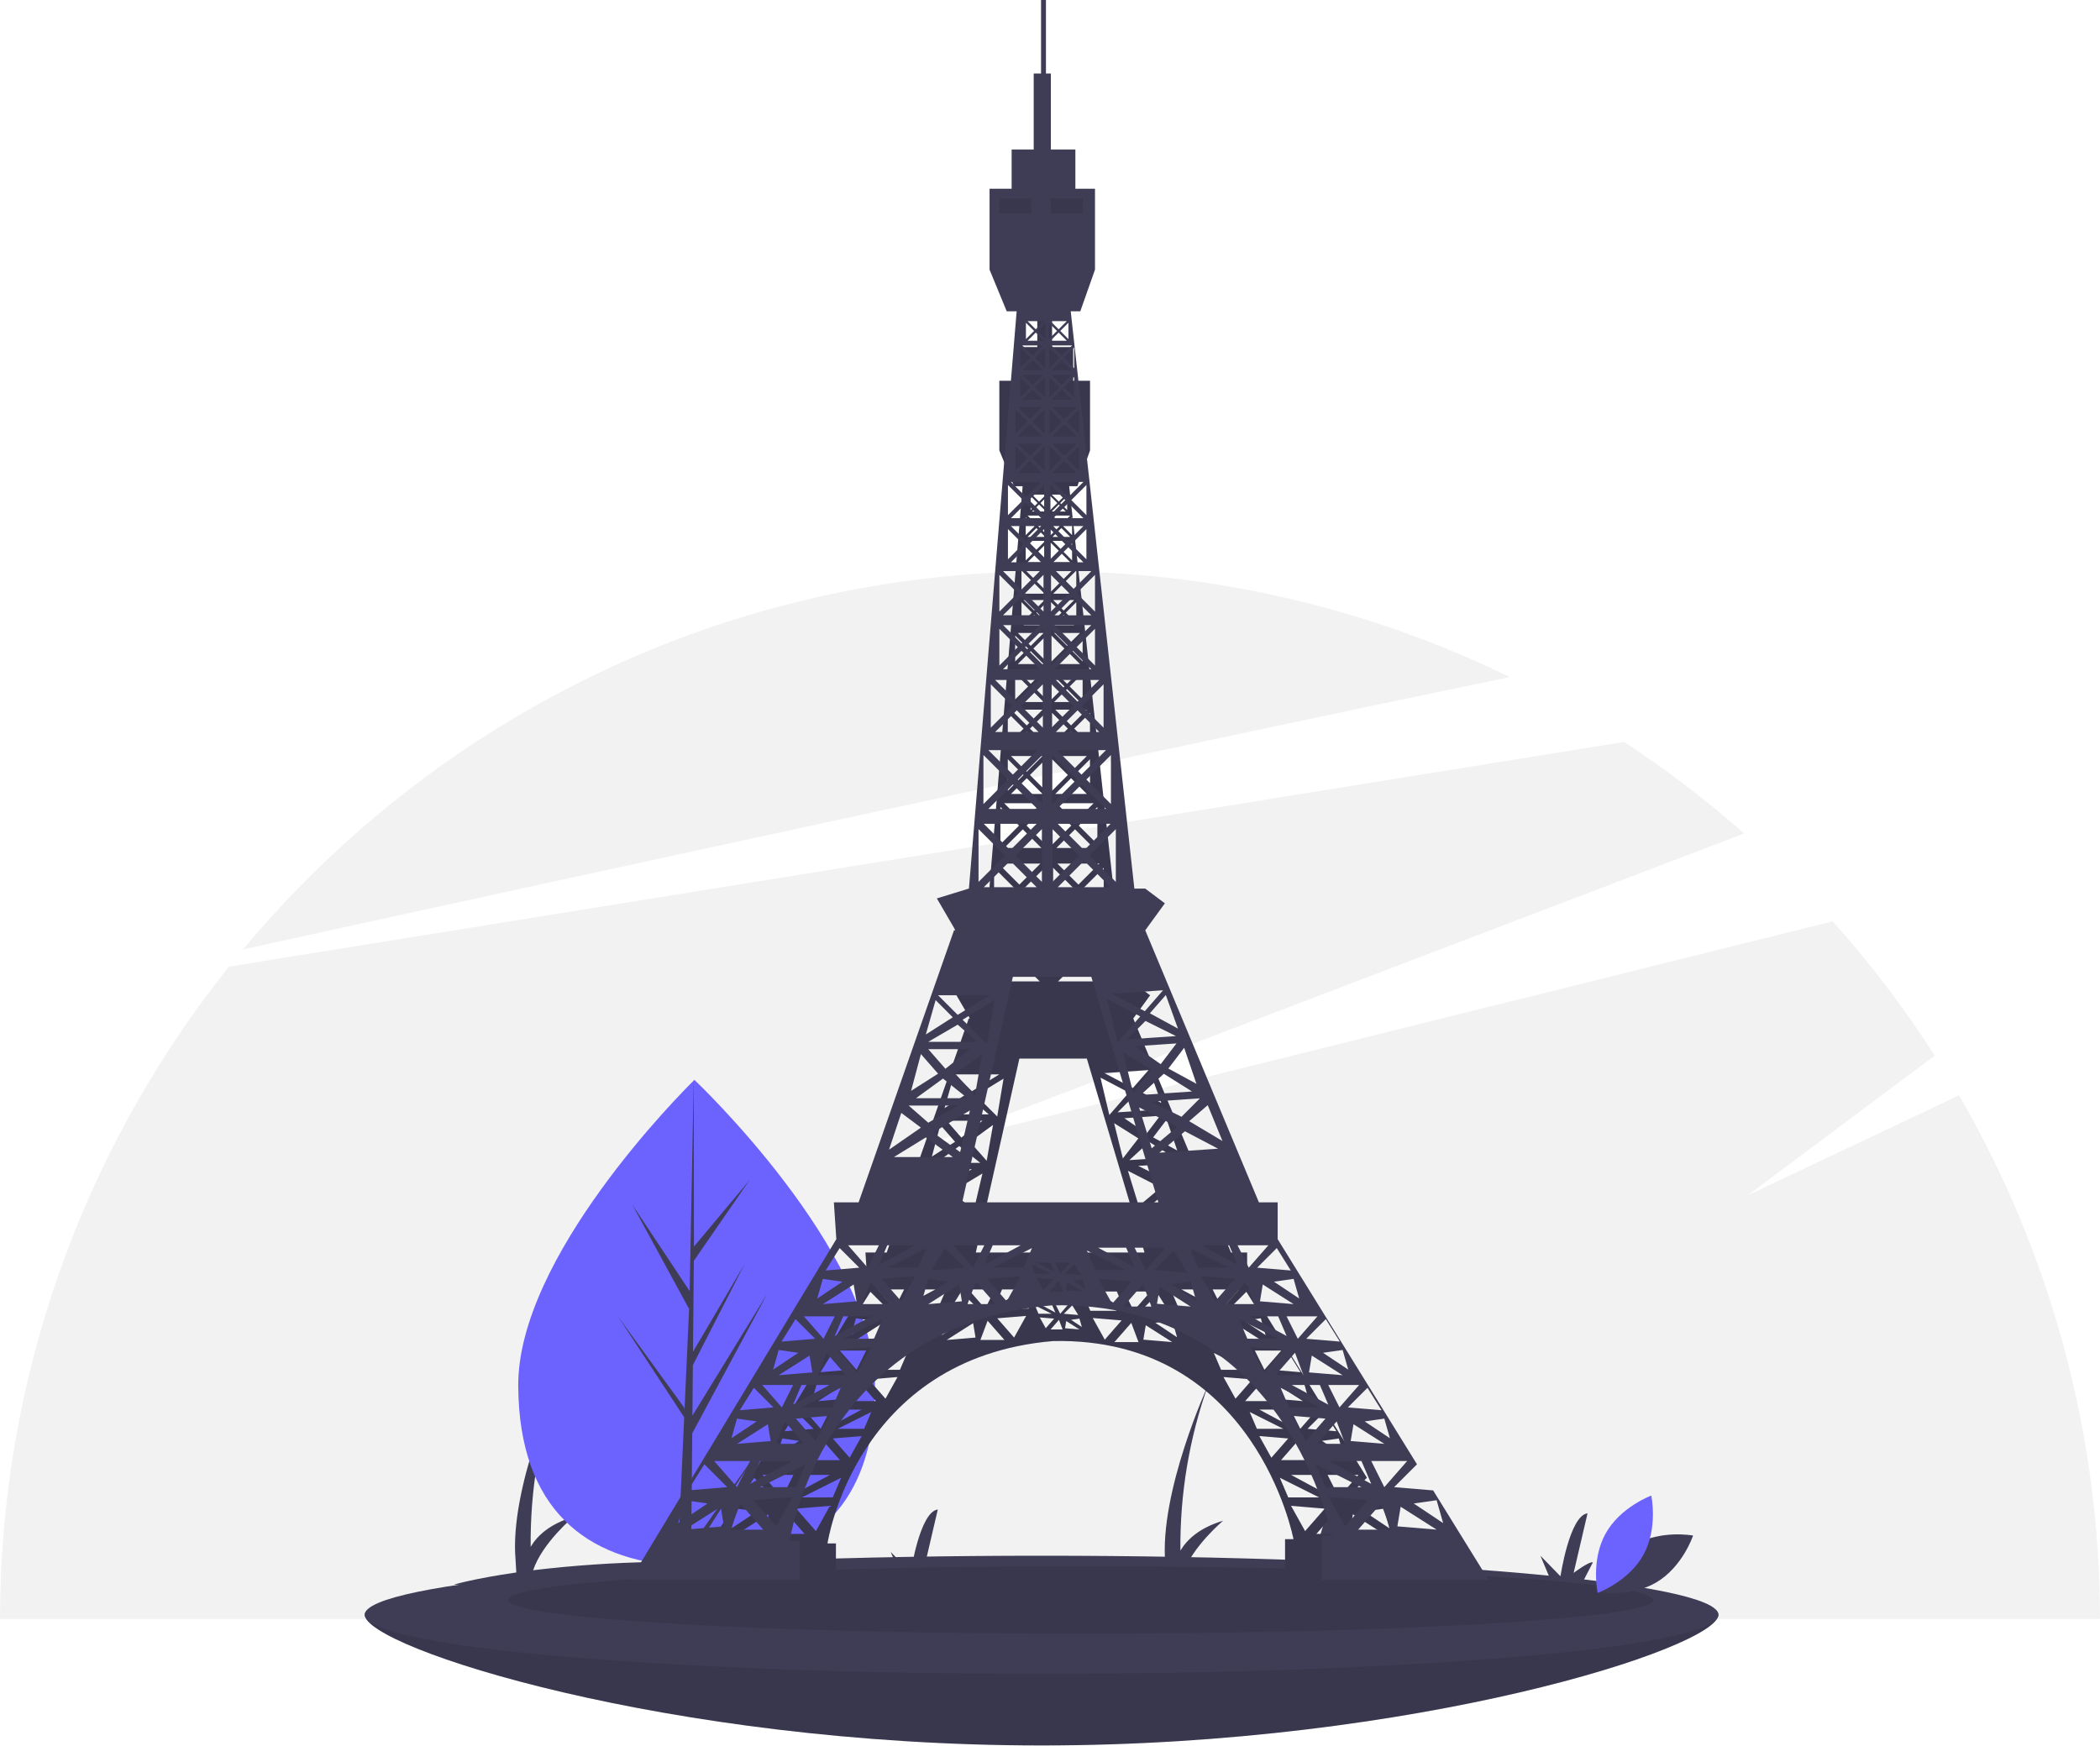
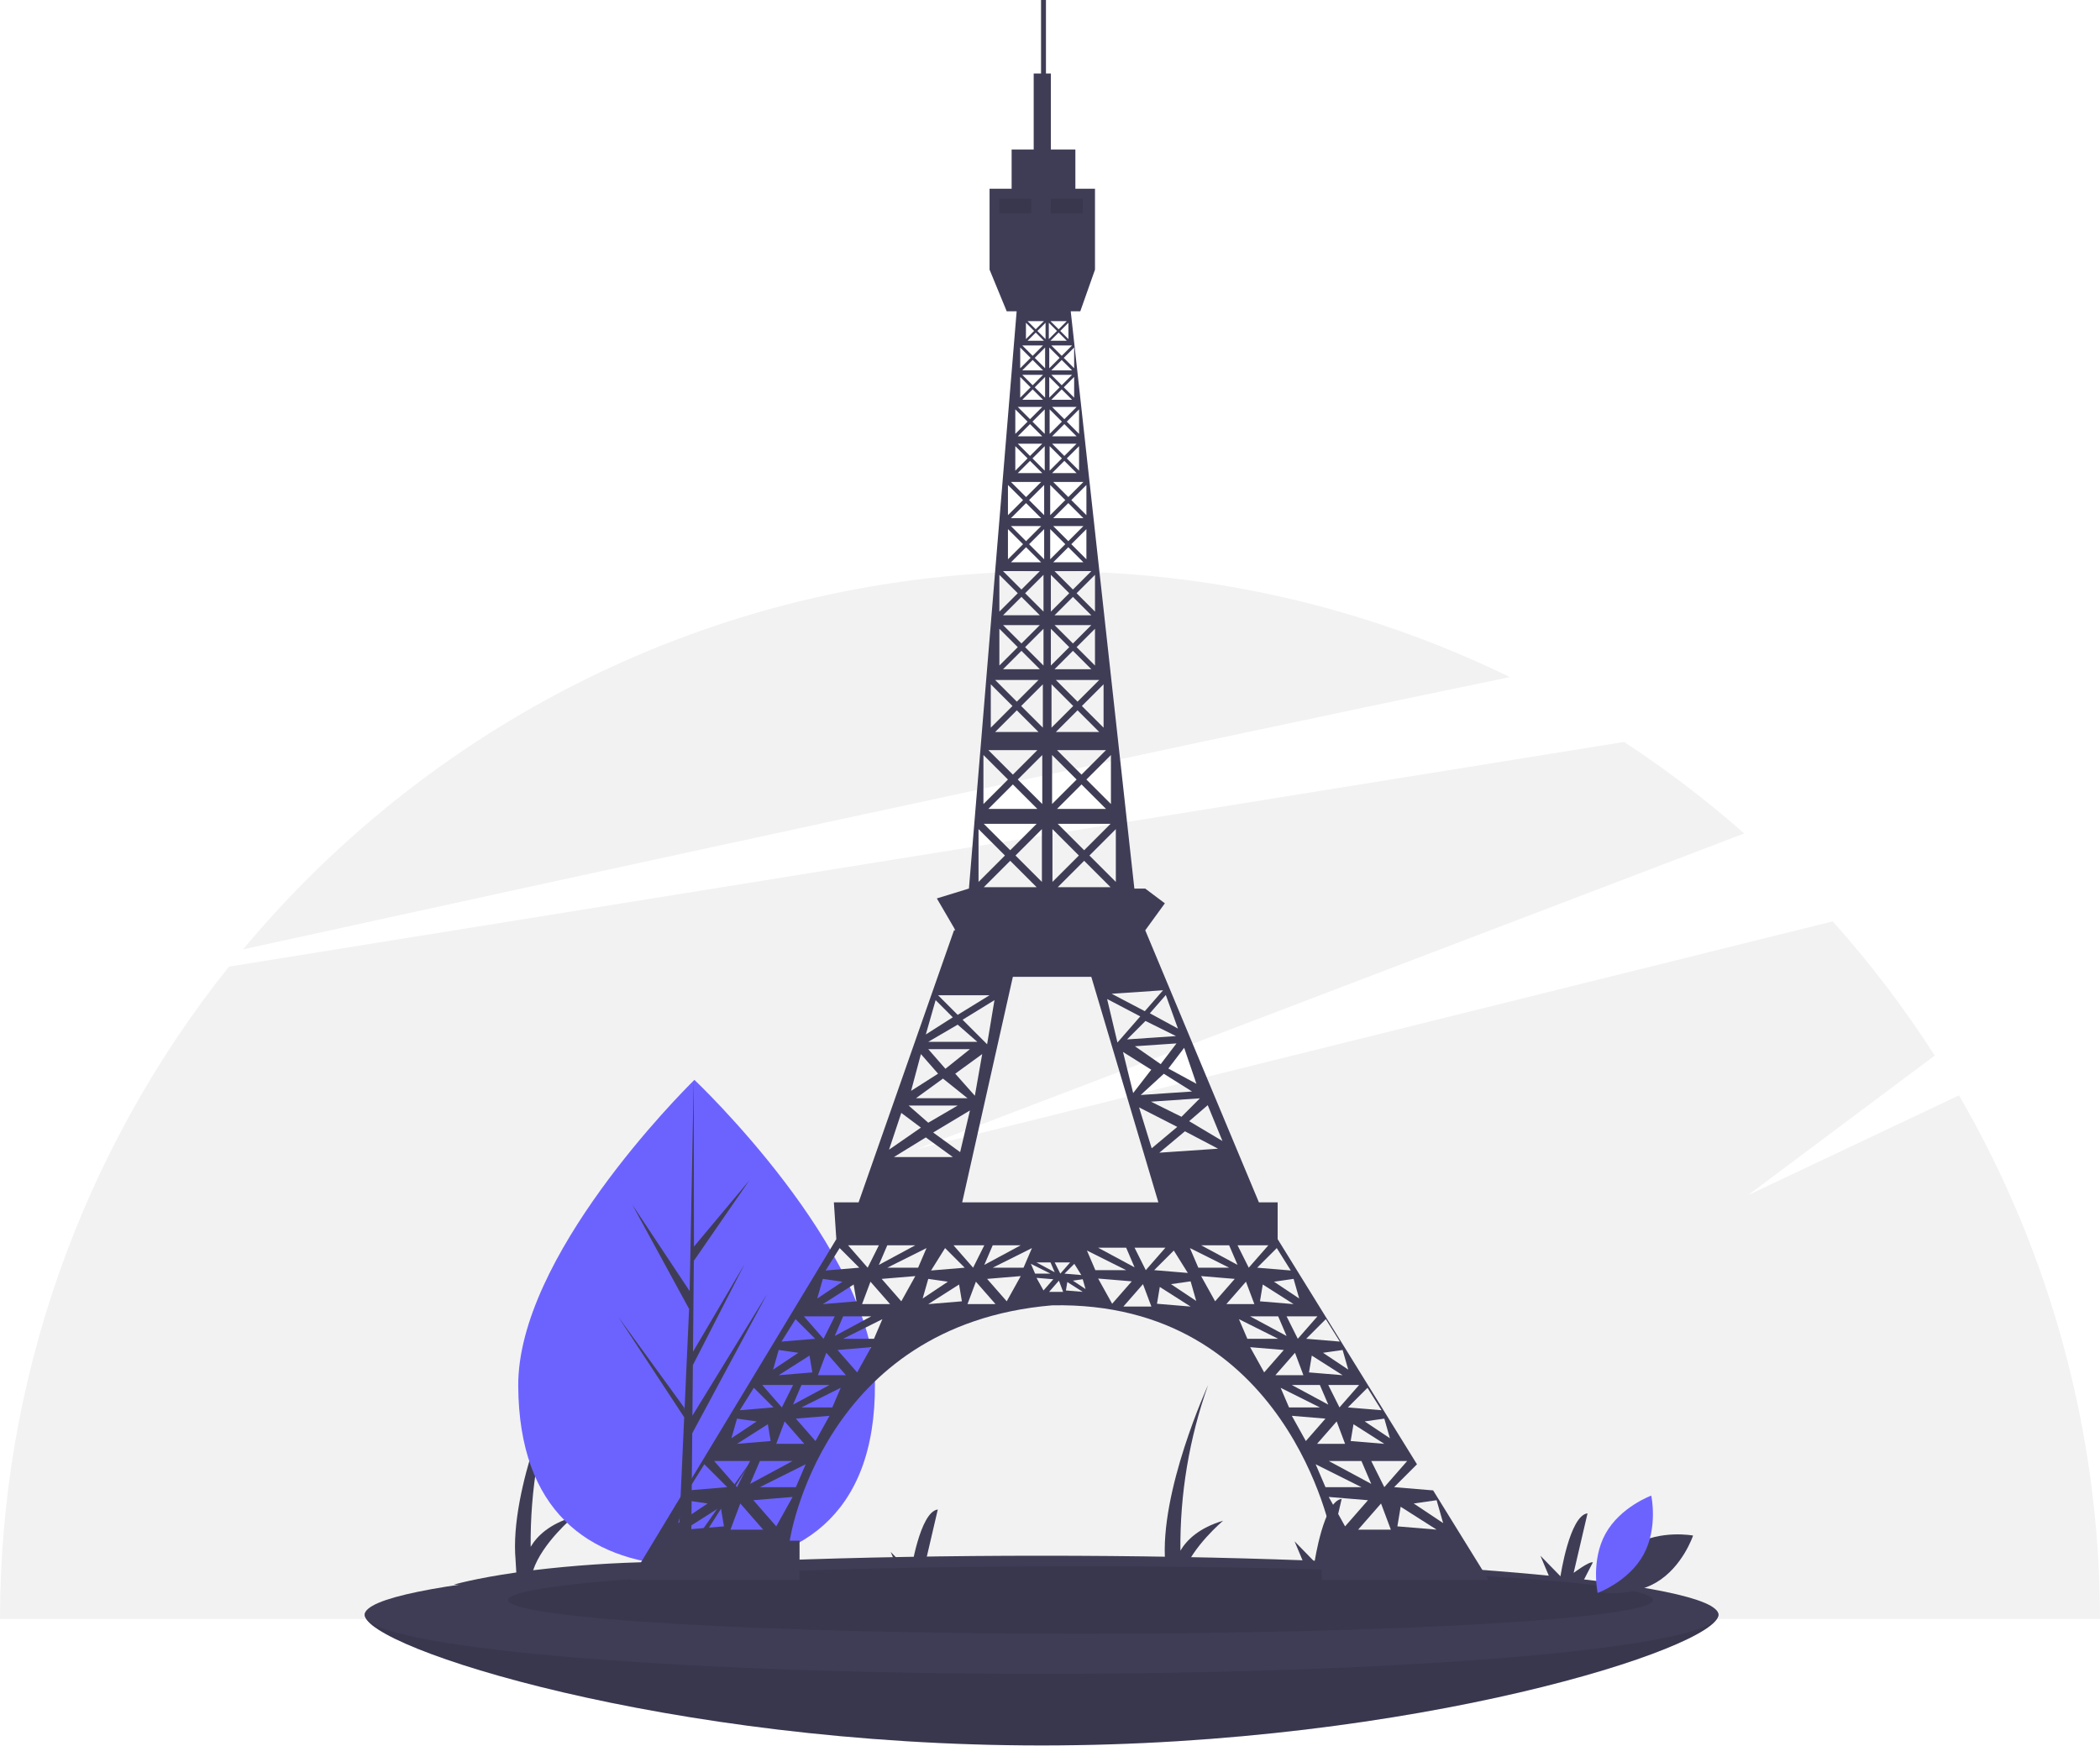
- <svg xmlns="http://www.w3.org/2000/svg" id="bc507767-62ef-4ea7-b751-7e19f3f6962c" data-name="Layer 1" width="995.987" height="828" viewBox="0 0 995.987 828">
+ <svg xmlns="http://www.w3.org/2000/svg" id="bf2b8cd6-fd02-49d0-ad41-2cc0305f82f5" data-name="Layer 1" width="995.987" height="828" viewBox="0 0 995.987 828">
  <path d="M1031.125,555.612,931,603l88.615-66.262a500.057,500.057,0,0,0-48.384-63.668L537,581,929.233,431.376a499.981,499.981,0,0,0-56.958-43.414L210.609,494.539A495.88,495.88,0,0,0,102.006,804h995.987A495.613,495.613,0,0,0,1031.125,555.612Z" transform="translate(-102.0063 -36)" fill="#f2f2f2" />
  <path d="M818.123,357.195A495.972,495.972,0,0,0,600,307c-153.83,0-291.361,69.753-382.71,179.349C373.716,452.074,646.067,392.743,818.123,357.195Z" transform="translate(-102.0063 -36)" fill="#f2f2f2" />
  <path d="M892.123,792.876q-20.619-3.493-39.659-6l5.018-9.729c-1.692-.588-9.126,4.984-9.126,4.984l6.585-28.241c-8.51,1.026-12.837,29.862-12.837,29.862l-9.508-9.749,4.603,10.961a877.87,877.87,0,0,0-100.62-6.333l4.295-8.327c-1.692-.588-9.126,4.984-9.126,4.984l6.585-28.241c-8.51,1.026-12.837,29.862-12.837,29.862l-9.508-9.749,4.875,11.609a565.21,565.21,0,0,0-57.842,3.929c4.344-12.972,19.101-25.31,19.101-25.31-11.27,3.352-17.181,8.969-20.27,14.205a227.456,227.456,0,0,1,13.147-78.589s-23.294,50.691-20.322,84.716l.356,6.042c-19.748,2.828-29.677,5.77-29.677,5.77Z" transform="translate(-102.0063 -36)" fill="#3f3d56" />
  <path d="M583.966,791.061q-20.619-3.493-39.659-6l5.018-9.729c-1.692-.588-9.126,4.984-9.126,4.984l6.585-28.241c-8.51,1.026-12.837,29.862-12.837,29.862l-9.508-9.749,4.603,10.961a877.872,877.872,0,0,0-100.62-6.333l4.295-8.327c-1.692-.588-9.126,4.984-9.126,4.984l6.585-28.241c-8.51,1.026-12.837,29.862-12.837,29.862l-9.508-9.749,4.875,11.609a565.21,565.21,0,0,0-57.842,3.929c4.344-12.972,19.101-25.31,19.101-25.31-11.27,3.352-17.181,8.969-20.27,14.205a227.456,227.456,0,0,1,13.147-78.589s-23.294,50.691-20.322,84.716l.356,6.042c-19.748,2.828-29.677,5.77-29.677,5.77Z" transform="translate(-102.0063 -36)" fill="#3f3d56" />
  <path d="M917.003,802c0,15.464-143.717,62-321,62s-321-46.536-321-62,143.717,6,321,6S917.003,786.536,917.003,802Z" transform="translate(-102.0063 -36)" fill="#3f3d56" />
  <path d="M917.003,802c0,15.464-143.717,62-321,62s-321-46.536-321-62,143.717,6,321,6S917.003,786.536,917.003,802Z" transform="translate(-102.0063 -36)" opacity="0.1" />
  <ellipse cx="493.997" cy="766" rx="321" ry="28" fill="#3f3d56" />
  <ellipse cx="512.497" cy="759" rx="271.5" ry="16" opacity="0.1" />
  <path d="M516.966,692.416c.449,63.706-37.267,86.213-83.981,86.542q-1.628.011-3.24-.014-3.248-.047-6.429-.251c-42.182-2.688-75.105-25.841-75.523-85.087-.432-61.313,77.385-139.24,83.222-145.002.005,0,.005,0,.01-.005.222-.22.335-.329.335-.329S516.518,628.715,516.966,692.416Z" transform="translate(-102.0063 -36)" fill="#6c63ff" />
  <path d="M429.837,769.235l30.632-43.443-30.677,48.189-.048,4.964q-3.248-.047-6.429-.251l2.884-63.755-.029-.493.056-.094.274-6.024-31.431-47.871,31.493,43.359.087,1.277,2.179-48.17-26.967-49.507L429.096,648.457l1.919-99.853.008-.332.002.327.118,78.734,26.273-31.398L431.077,634.114l-.397,43.121,24.457-41.551-24.511,47.891-.221,23.977L465.915,649.703l-35.591,66.213Z" transform="translate(-102.0063 -36)" fill="#3f3d56" />
-   <path d="M711.484,784.165h68.004L756.899,747.656l-15.914-1.326,9.324-9.324-56.827-91.848V630.156h-7.642l-46.361-111.006,8-11.001-8-6h-4.441L609.084,266.635h3.894l6-17.001v-33.002h-8V200.632H600.977V169.63h-2V139.628H596.977v30.002h-3v31.002h-9.001v16.001h-9.001v33.002l7,17.001h4.046L567.558,502.149h-.083l-13.001,4,7,12.001.5,1h-.5L522.555,630.156h-10.083l1,15.001-84.005,139.008h69.004V768.164h-4s13.001-88.005,107.006-96.006C697.483,670.159,715.484,766.164,715.484,766.164H711.484Zm46.836-32.502,2.667,9.334-12.001-8ZM743.652,754.33l14.667,9.334-16.001-1.333Zm-17.334,9.334,9.334-10.667,4,10.667Zm-15.62-59.003,3.429,8-14.858-8Zm-4.429-5.143,1.143-6.857,12.572,8Zm21.382,36.145,4,9.334-17.334-9.334Zm-18.096-7,8-9.143,3.429,9.143ZM723.27,727.519l1.143-6.858,12.572,8Zm13.715,18.811-5.334-10.667h14.667Zm2.286-19.953-10.286-6.858,8-1.143Zm-3.429-11.429-13.715-1.143,8-8Zm-17.144-1.143-4.572-9.143h12.572Zm3.572-15.429-10.286-6.858,8-1.143ZM718.841,686.945l-13.715-1.143,8-8Zm-17.144-1.143-4.572-9.143h12.572Zm-15.43-15.287,1.143-6.857,12.572,8Zm10.858,14.144-14.858-8h11.429Zm5.143-15.287-10.286-6.858,8-1.143Zm-3.429-11.429-13.715-1.143,8-8Zm-9.143-10.286-8,9.143-4.572-9.143Zm-12.572,8-14.858-8H673.696Zm-31.892-45.773,10.432-8.729,13.514,7.099Zm2.462,38.773-8,9.143-4.572-9.143ZM607.478,278.636h-6.667l3.334-3.334Zm-2.667-4,3.334-3.334v6.667Zm12.667,138.008H602.477l7.5-7.5Zm-15.001-18.001h15.001l-7.5,7.5Zm9.001,9.001,7.5-7.5v15.001Zm-9.001-13.001,7.5-7.5,7.5,7.5Zm-1.5-1.5V374.141l7.5,7.5Zm13.27-20.117H601.939l6.154-6.154Zm-12.308-14.77h12.308l-6.154,6.154Zm7.385,7.385,6.154-6.154V367.795Zm-7.385-10.616,6.154-6.154,6.154,6.154ZM600.708,349.794V337.486l6.154,6.154Zm10.77-17.155H601.477l5-5Zm-10.001-12.001h10.001l-5,5Zm6,6,5-5v10.001Zm-6-9.001,5-5,5,5Zm-1-1V306.638l5,5Zm9.154-13.924h-8.462l4.231-4.231Zm-8.462-10.154h8.462l-4.231,4.231Zm5.077,5.077,4.231-4.231v8.462Zm-5.077-6.923,4.231-4.231,4.231,4.231Zm-.846-.846v-8.462l4.231,4.231Zm4.231,7.77-4.231,4.231v-8.462Zm-4.077,24.001,5,5-5,5Zm.231,33.848,6.154,6.154L600.708,367.795Zm.269,40.656,7.5,7.5-7.5,7.5Zm.269,22.655,8.847,8.847-8.847,8.847Zm10.616,10.616,8.847,8.847h-17.693Zm-10.385,18.232,10.001,10.001-10.001,10.001Zm2,22.001,10.001-10.001L623.479,469.647Zm21.847,6.077-10.77,10.77-10.77-10.77Zm-23.694,2.154L612.401,488.648,601.631,499.418Zm12.924,12.924,10.77,10.77H603.785Zm22.881,63.48-9.298,10.657L623.922,547.184Zm8.343,19.479-10.521-7.302,16.962-1.155Zm1.27,3.923,11.519,7.235-20.953,1.427Zm-14.988-14.015,7.506-7.528,12.449,6.169Zm9.863,12.359-7.37,9.523-4.148-16.758Zm10.61,23.334-10.432,8.729-5.146-16.69Zm18.435,5.761-13.582-8.096,7.574-6.53Zm-16.711-9.888-12.449-6.169,19.955-1.359Zm6.101-13.446-11.451-6.237,6.441-8.458Zm-7.549-22.54L641.359,553.013l6.509-7.46Zm-6.076-15.624-7.438,8.526-13.514-7.099ZM627.479,499.418l-10.77-10.77,10.77-10.77Zm-2-31.771-10.001-10.001,10.001-10.001Zm-12.001-12.001-10.001-10.001h20.001Zm9.001-19.155-8.847-8.847,8.847-8.847Zm-10.616-10.616-8.847-8.847h17.693Zm7.116-36.733-7.5-7.5,7.5-7.5Zm-9.001-9.001-7.5-7.5h15.001Zm5.5-30.348-6.154-6.154,6.154-6.154Zm-7.385-7.385-6.154-6.154h12.308Zm4.385-25.771-5-5,5-5Zm-6-6-5-5h10.001Zm4-20.77-4.231-4.231,4.231-4.231Zm-.846-9.308-4.231,4.231-4.231-4.231Zm-2.154-9.924-3.333,3.334-3.334-3.334Zm-7.334.667,3.333,3.334-3.333,3.333ZM617.478,538.151l27.352,92.005H564.812L585.476,538.151ZM635.122,656.658,620.264,648.657h11.429Zm-26.287-2-4,4.572-2.286-4.572Zm-6.286,4-7.429-4h5.715ZM552.975,601.655l15.001-9.001-4,17.001Zm8,10.001h-24.001l13.001-8Zm28.348-320.942,4.231-4.231,4.231,4.231Zm8.462,1.846-4.231,4.231-4.231-4.231Zm-8.462-12.001h8.462l-4.231,4.231Zm3.385,5.077-4.231,4.231v-8.462Zm0,12.001-4.231,4.231v-8.462Zm.846.846,4.231,4.231h-8.462Zm.846-.846,4.231-4.231v8.462Zm4.077,9.001v10.001l-5-5ZM594.4,285.636l4.231-4.231v8.462Zm-2.923-7,3.333-3.334,3.334,3.334Zm-.667-.667V271.302l3.334,3.334Zm6.667,27.668-5,5-5-5Zm0,12.001H587.476l5-5Zm1,4v10.001l-5-5Zm-1-1-5,5-5-5Zm0,12.001H587.476l5-5Zm.769,4.846V349.794l-6.154-6.154Zm-1.231,13.539H584.707l6.154-6.154Zm1.231,4.462V367.795l-6.154-6.154Zm-1.231-1.231-6.154,6.154-6.154-6.154Zm0,14.77H584.707l6.154-6.154Zm.962,5.116v15.001l-7.5-7.5Zm-1.5,16.501H581.476l7.5-7.5Zm1.5,5.5v15.001l-7.5-7.5Zm-1.5-1.5-7.5,7.5-7.5-7.5Zm0,18.001H581.476l7.5-7.5Zm1.231,6.154v17.693l-8.847-8.847Zm-1.769,19.463H578.245l8.847-8.847Zm1.539,9.385v20.001l-10.001-10.001ZM595.477,469.647H575.476l10.001-10.001Zm1.846,8.231V499.418l-10.77-10.77Zm-2.154-2.154L584.399,486.494l-10.77-10.77Zm0,25.848h-21.54L584.399,490.802Zm-24.194,63.081H550.974L562.975,557.652Zm-6-9.001,13.001-8-3,18.001Zm8,14.001-3,17.001L561.975,577.653Zm-5-2-10.001,8-7-8Zm-1,20.001h-21.001l11.001-8Zm6.857,60.003-4.572,9.143-8-9.143Zm3.429,0h11.429l-14.858,8Zm21.549-369.688-3.333-3.333,3.333-3.334Zm-.667-7.334-3.334,3.334-3.333-3.334Zm-11.667,36.002,5,5-5,5Zm0,15.001,5,5-5,5Zm10.539,14.616-6.154,6.154-6.154-6.154Zm-13.539,1.231,6.154,6.154-6.154,6.154Zm0,18.001,6.154,6.154-6.154,6.154ZM596.477,372.641l-7.5,7.5-7.5-7.5ZM579.976,374.141l7.5,7.5-7.5,7.5Zm0,22.001,7.5,7.5-7.5,7.5Zm15.962,20.886-8.847,8.847-8.847-8.847Zm-19.463,1.769,8.847,8.847-8.847,8.847Zm19.001,26.848-10.001,10.001-10.001-10.001Zm-22.001,2,10.001,10.001-10.001,10.001Zm-2,30.233,10.77,10.77L571.476,499.418Zm4.5,67.773L562.975,553.652l-8-8Zm-22.001,2,7,7-11.001,7Zm-6,22.001,7,8-11.001,7ZM562.975,590.654l-12.001,7-8-7Zm-23.001,3,8,6L534.973,608.655Zm5.715,54.003-14.858,8,3.429-8Zm-14.858,0-4.572,9.143-8-9.143Zm-16.001,1.143,8,8-13.715,1.143Zm12.858,27.859-14.858,8,3.429-8Zm-19.715-5,12.572-8,1.143,6.857Zm0-10.286,8,1.143-10.286,6.858Zm4.857,15.287-4.572,9.143-8-9.143Zm-16.001,1.143,8,8-13.715,1.143Zm-1.19,57.861-17.334,9.334,4-9.334Zm-22.668-7L485.542,720.661,486.685,727.519Zm16.001,0,3.429-9.143,8,9.143Zm21.716-24.001-14.858,8,3.429-8Zm-20.715-4,12.572-8,1.143,6.857Zm0-10.286,8,1.143L487.685,698.374Zm5.857,14.287-4.572,9.143-8-9.143Zm-16.001,1.143,8,8-13.715,1.143Zm-6.858,12.572,8,1.143L470.684,726.376Zm5.334,17.287-5.334,10.667-9.334-10.667Zm-26.668,16.001,9.334,1.333L448.969,760.997Zm0,12.001L466.303,754.33l1.333,8Zm1.333-16.001,6.667-10.667,9.334,9.334ZM470.303,763.664l4-10.667,9.334,10.667Zm18.668-1.333-9.334-10.667,16.001-1.333Zm8-16.001H482.304l18.668-9.334ZM504.972,727.519l-8-9.143,13.715-1.143Zm6.858-13.715H499.257l16.001-8Zm-5.858-13.144,3.429-9.143,8,9.143Zm16.001-1.143-8-9.143,13.715-1.143Zm6.858-13.715H516.258l16.001-8Zm-4.857-14.144,3.429-9.143,8,9.143Zm16.001-1.143-8-9.143,13.715-1.143Zm-5.715-13.715,16.001-8-3.429,8Zm16.715,4.572,8,1.143-10.286,6.858Zm0,10.286,12.572-8,1.143,6.857Zm1.143-13.715,5.715-9.143,8,8Zm14.858,13.715,3.429-9.143,8,9.143Zm16.001-1.143-8-9.143,13.715-1.143Zm-5.715-13.715,16.001-8-3.429,8Zm15.572-1.571,8,4h-6.286Zm2.286,5.715,6.857.571L597.977,666.087Zm5.143,5.715,4-4.572,1.714,4.572Zm10.286-11.429,2.857,4.572-6.858-.571Zm-3.429,10.858.571-3.429,6.286,4Zm2.857-4,4-.571,1.143,4Zm5.715-12.286,16.001,8H619.121ZM620.264,661.229l13.715,1.143-8,9.143Zm10.286,11.429,8-9.143,3.429,9.143ZM651.123,649.8l5.715,9.143-13.715-1.143Zm-6.858,21.715,1.143-6.857,12.572,8Zm5.715-8,8-1.143,2.286,8Zm7.715-14.715,16.001,8H661.124Zm4.572,11.429,13.715,1.143-8,9.143Zm18.287,2.286,3.429,9.143h-11.429Zm.572,23.287-3.429-8,16.001,8Zm1.143,3.429,13.715,1.143-8,9.143Zm18.287,2.286,3.429,9.143H692.554Zm-5.857,14.287,16.001,8H698.126Zm4.572,11.429,13.715,1.143L704.983,727.519Zm9.715,19.763,18.668,9.334H712.984Zm5.334,13.334,16.001,1.333-9.334,10.667Z" transform="translate(-102.0063 -36)" fill="#3f3d56" />
-   <path d="M711.484,784.165h68.004L756.899,747.656l-15.914-1.326,9.324-9.324-56.827-91.848V630.156h-7.642l-46.361-111.006,8-11.001-8-6h-4.441L609.084,266.635h3.894l6-17.001v-33.002h-8V200.632H600.977V169.63h-2V139.628H596.977v30.002h-3v31.002h-9.001v16.001h-9.001v33.002l7,17.001h4.046L567.558,502.149h-.083l-13.001,4,7,12.001.5,1h-.5L522.555,630.156h-10.083l1,15.001-84.005,139.008h69.004V768.164h-4s13.001-88.005,107.006-96.006C697.483,670.159,715.484,766.164,715.484,766.164H711.484Zm46.836-32.502,2.667,9.334-12.001-8ZM743.652,754.33l14.667,9.334-16.001-1.333Zm-17.334,9.334,9.334-10.667,4,10.667Zm-15.62-59.003,3.429,8-14.858-8Zm-4.429-5.143,1.143-6.857,12.572,8Zm21.382,36.145,4,9.334-17.334-9.334Zm-18.096-7,8-9.143,3.429,9.143ZM723.27,727.519l1.143-6.858,12.572,8Zm13.715,18.811-5.334-10.667h14.667Zm2.286-19.953-10.286-6.858,8-1.143Zm-3.429-11.429-13.715-1.143,8-8Zm-17.144-1.143-4.572-9.143h12.572Zm3.572-15.429-10.286-6.858,8-1.143ZM718.841,686.945l-13.715-1.143,8-8Zm-17.144-1.143-4.572-9.143h12.572Zm-15.43-15.287,1.143-6.857,12.572,8Zm10.858,14.144-14.858-8h11.429Zm5.143-15.287-10.286-6.858,8-1.143Zm-3.429-11.429-13.715-1.143,8-8Zm-9.143-10.286-8,9.143-4.572-9.143Zm-12.572,8-14.858-8H673.696Zm-31.892-45.773,10.432-8.729,13.514,7.099Zm2.462,38.773-8,9.143-4.572-9.143ZM607.478,278.636h-6.667l3.334-3.334Zm-2.667-4,3.334-3.334v6.667Zm12.667,138.008H602.477l7.5-7.5Zm-15.001-18.001h15.001l-7.5,7.5Zm9.001,9.001,7.5-7.5v15.001Zm-9.001-13.001,7.5-7.5,7.5,7.5Zm-1.5-1.5V374.141l7.5,7.5Zm13.27-20.117H601.939l6.154-6.154Zm-12.308-14.77h12.308l-6.154,6.154Zm7.385,7.385,6.154-6.154V367.795Zm-7.385-10.616,6.154-6.154,6.154,6.154ZM600.708,349.794V337.486l6.154,6.154Zm10.77-17.155H601.477l5-5Zm-10.001-12.001h10.001l-5,5Zm6,6,5-5v10.001Zm-6-9.001,5-5,5,5Zm-1-1V306.638l5,5Zm9.154-13.924h-8.462l4.231-4.231Zm-8.462-10.154h8.462l-4.231,4.231Zm5.077,5.077,4.231-4.231v8.462Zm-5.077-6.923,4.231-4.231,4.231,4.231Zm-.846-.846v-8.462l4.231,4.231Zm4.231,7.77-4.231,4.231v-8.462Zm-4.077,24.001,5,5-5,5Zm.231,33.848,6.154,6.154L600.708,367.795Zm.269,40.656,7.5,7.5-7.5,7.5Zm.269,22.655,8.847,8.847-8.847,8.847Zm10.616,10.616,8.847,8.847h-17.693Zm-10.385,18.232,10.001,10.001-10.001,10.001Zm2,22.001,10.001-10.001L623.479,469.647Zm21.847,6.077-10.77,10.77-10.77-10.77Zm-23.694,2.154L612.401,488.648,601.631,499.418Zm12.924,12.924,10.77,10.77H603.785Zm22.881,63.48-9.298,10.657L623.922,547.184Zm8.343,19.479-10.521-7.302,16.962-1.155Zm1.27,3.923,11.519,7.235-20.953,1.427Zm-14.988-14.015,7.506-7.528,12.449,6.169Zm9.863,12.359-7.37,9.523-4.148-16.758Zm10.61,23.334-10.432,8.729-5.146-16.69Zm18.435,5.761-13.582-8.096,7.574-6.53Zm-16.711-9.888-12.449-6.169,19.955-1.359Zm6.101-13.446-11.451-6.237,6.441-8.458Zm-7.549-22.54L641.359,553.013l6.509-7.46Zm-6.076-15.624-7.438,8.526-13.514-7.099ZM627.479,499.418l-10.77-10.77,10.77-10.77Zm-2-31.771-10.001-10.001,10.001-10.001Zm-12.001-12.001-10.001-10.001h20.001Zm9.001-19.155-8.847-8.847,8.847-8.847Zm-10.616-10.616-8.847-8.847h17.693Zm7.116-36.733-7.5-7.5,7.5-7.5Zm-9.001-9.001-7.5-7.5h15.001Zm5.5-30.348-6.154-6.154,6.154-6.154Zm-7.385-7.385-6.154-6.154h12.308Zm4.385-25.771-5-5,5-5Zm-6-6-5-5h10.001Zm4-20.77-4.231-4.231,4.231-4.231Zm-.846-9.308-4.231,4.231-4.231-4.231Zm-2.154-9.924-3.333,3.334-3.334-3.334Zm-7.334.667,3.333,3.334-3.333,3.333ZM617.478,538.151l27.352,92.005H564.812L585.476,538.151ZM635.122,656.658,620.264,648.657h11.429Zm-26.287-2-4,4.572-2.286-4.572Zm-6.286,4-7.429-4h5.715ZM552.975,601.655l15.001-9.001-4,17.001Zm8,10.001h-24.001l13.001-8Zm28.348-320.942,4.231-4.231,4.231,4.231Zm8.462,1.846-4.231,4.231-4.231-4.231Zm-8.462-12.001h8.462l-4.231,4.231Zm3.385,5.077-4.231,4.231v-8.462Zm0,12.001-4.231,4.231v-8.462Zm.846.846,4.231,4.231h-8.462Zm.846-.846,4.231-4.231v8.462Zm4.077,9.001v10.001l-5-5ZM594.4,285.636l4.231-4.231v8.462Zm-2.923-7,3.333-3.334,3.334,3.334Zm-.667-.667V271.302l3.334,3.334Zm6.667,27.668-5,5-5-5Zm0,12.001H587.476l5-5Zm1,4v10.001l-5-5Zm-1-1-5,5-5-5Zm0,12.001H587.476l5-5Zm.769,4.846V349.794l-6.154-6.154Zm-1.231,13.539H584.707l6.154-6.154Zm1.231,4.462V367.795l-6.154-6.154Zm-1.231-1.231-6.154,6.154-6.154-6.154Zm0,14.77H584.707l6.154-6.154Zm.962,5.116v15.001l-7.5-7.5Zm-1.5,16.501H581.476l7.5-7.5Zm1.5,5.5v15.001l-7.5-7.5Zm-1.5-1.5-7.5,7.5-7.5-7.5Zm0,18.001H581.476l7.5-7.5Zm1.231,6.154v17.693l-8.847-8.847Zm-1.769,19.463H578.245l8.847-8.847Zm1.539,9.385v20.001l-10.001-10.001ZM595.477,469.647H575.476l10.001-10.001Zm1.846,8.231V499.418l-10.77-10.77Zm-2.154-2.154L584.399,486.494l-10.77-10.77Zm0,25.848h-21.54L584.399,490.802Zm-24.194,63.081H550.974L562.975,557.652Zm-6-9.001,13.001-8-3,18.001Zm8,14.001-3,17.001L561.975,577.653Zm-5-2-10.001,8-7-8Zm-1,20.001h-21.001l11.001-8Zm6.857,60.003-4.572,9.143-8-9.143Zm3.429,0h11.429l-14.858,8Zm21.549-369.688-3.333-3.333,3.333-3.334Zm-.667-7.334-3.334,3.334-3.333-3.334Zm-11.667,36.002,5,5-5,5Zm0,15.001,5,5-5,5Zm10.539,14.616-6.154,6.154-6.154-6.154Zm-13.539,1.231,6.154,6.154-6.154,6.154Zm0,18.001,6.154,6.154-6.154,6.154ZM596.477,372.641l-7.5,7.5-7.5-7.5ZM579.976,374.141l7.5,7.5-7.5,7.5Zm0,22.001,7.5,7.5-7.5,7.5Zm15.962,20.886-8.847,8.847-8.847-8.847Zm-19.463,1.769,8.847,8.847-8.847,8.847Zm19.001,26.848-10.001,10.001-10.001-10.001Zm-22.001,2,10.001,10.001-10.001,10.001Zm-2,30.233,10.77,10.77L571.476,499.418Zm4.5,67.773L562.975,553.652l-8-8Zm-22.001,2,7,7-11.001,7Zm-6,22.001,7,8-11.001,7ZM562.975,590.654l-12.001,7-8-7Zm-23.001,3,8,6L534.973,608.655Zm5.715,54.003-14.858,8,3.429-8Zm-14.858,0-4.572,9.143-8-9.143Zm-16.001,1.143,8,8-13.715,1.143Zm12.858,27.859-14.858,8,3.429-8Zm-19.715-5,12.572-8,1.143,6.857Zm0-10.286,8,1.143-10.286,6.858Zm4.857,15.287-4.572,9.143-8-9.143Zm-16.001,1.143,8,8-13.715,1.143Zm-1.19,57.861-17.334,9.334,4-9.334Zm-22.668-7L485.542,720.661,486.685,727.519Zm16.001,0,3.429-9.143,8,9.143Zm21.716-24.001-14.858,8,3.429-8Zm-20.715-4,12.572-8,1.143,6.857Zm0-10.286,8,1.143L487.685,698.374Zm5.857,14.287-4.572,9.143-8-9.143Zm-16.001,1.143,8,8-13.715,1.143Zm-6.858,12.572,8,1.143L470.684,726.376Zm5.334,17.287-5.334,10.667-9.334-10.667Zm-26.668,16.001,9.334,1.333L448.969,760.997Zm0,12.001L466.303,754.33l1.333,8Zm1.333-16.001,6.667-10.667,9.334,9.334ZM470.303,763.664l4-10.667,9.334,10.667Zm18.668-1.333-9.334-10.667,16.001-1.333Zm8-16.001H482.304l18.668-9.334ZM504.972,727.519l-8-9.143,13.715-1.143Zm6.858-13.715H499.257l16.001-8Zm-5.858-13.144,3.429-9.143,8,9.143Zm16.001-1.143-8-9.143,13.715-1.143Zm6.858-13.715H516.258l16.001-8Zm-4.857-14.144,3.429-9.143,8,9.143Zm16.001-1.143-8-9.143,13.715-1.143Zm-5.715-13.715,16.001-8-3.429,8Zm16.715,4.572,8,1.143-10.286,6.858Zm0,10.286,12.572-8,1.143,6.857Zm1.143-13.715,5.715-9.143,8,8Zm14.858,13.715,3.429-9.143,8,9.143Zm16.001-1.143-8-9.143,13.715-1.143Zm-5.715-13.715,16.001-8-3.429,8Zm15.572-1.571,8,4h-6.286Zm2.286,5.715,6.857.571L597.977,666.087Zm5.143,5.715,4-4.572,1.714,4.572Zm10.286-11.429,2.857,4.572-6.858-.571Zm-3.429,10.858.571-3.429,6.286,4Zm2.857-4,4-.571,1.143,4Zm5.715-12.286,16.001,8H619.121ZM620.264,661.229l13.715,1.143-8,9.143Zm10.286,11.429,8-9.143,3.429,9.143ZM651.123,649.8l5.715,9.143-13.715-1.143Zm-6.858,21.715,1.143-6.857,12.572,8Zm5.715-8,8-1.143,2.286,8Zm7.715-14.715,16.001,8H661.124Zm4.572,11.429,13.715,1.143-8,9.143Zm18.287,2.286,3.429,9.143h-11.429Zm.572,23.287-3.429-8,16.001,8Zm1.143,3.429,13.715,1.143-8,9.143Zm18.287,2.286,3.429,9.143H692.554Zm-5.857,14.287,16.001,8H698.126Zm4.572,11.429,13.715,1.143L704.983,727.519Zm9.715,19.763,18.668,9.334H712.984Zm5.334,13.334,16.001,1.333-9.334,10.667Z" transform="translate(-102.0063 -36)" opacity="0.1" />
  <path d="M728.903,785.462H807.977l-26.266-42.453-18.504-1.542,10.842-10.842L707.972,623.824V606.382h-8.886L645.177,477.304,654.48,464.513l-9.303-6.977h-5.164L609.834,183.683h4.528l6.977-19.769V125.54H612.036V106.934H600.407V70.886h-2.326V36H595.756V70.886h-3.489v36.049H581.802V125.54H571.336v38.374l8.14,19.769h4.704L561.548,457.536h-.096l-15.117,4.651,8.14,13.954.581,1.163h-.581L509.219,606.382H497.495l1.163,17.443-97.68,161.637h80.237V766.856H476.563s15.117-102.331,124.426-111.634c111.634-2.326,132.566,109.309,132.566,109.309h-4.651Zm54.46-37.793,3.101,10.853-13.954-9.303Zm-17.055,3.101,17.055,10.853-18.606-1.551Zm-20.156,10.853,10.853-12.404,4.651,12.404ZM727.99,693.014l3.987,9.303L714.7,693.014Zm-5.15-5.98,1.329-7.974,14.619,9.303Zm24.863,42.029,4.651,10.853-20.156-10.853Zm-21.042-8.14,9.303-10.632,3.987,10.632Zm15.948-1.329,1.329-7.974,14.619,9.303Zm15.948,21.873-6.202-12.404h17.055Zm2.658-23.202-11.961-7.974,9.303-1.329Zm-3.987-13.29-15.948-1.329,9.303-9.303Zm-19.935-1.329-5.316-10.632h14.619Zm4.153-17.941-11.961-7.974,9.303-1.329Zm-3.987-13.29-15.948-1.329,9.303-9.303Zm-19.935-1.329-5.316-10.632h14.619Zm-17.941-17.775,1.329-7.974,14.619,9.303Zm12.625,16.446-17.277-9.303h13.29Zm5.98-17.775-11.961-7.974,9.303-1.329Zm-3.987-13.29-15.948-1.329,9.303-9.303Zm-10.632-11.961-9.303,10.632-5.316-10.632Zm-14.619,9.303L671.674,626.732h13.29ZM558.355,606.382l24.028-106.983h37.211l31.805,106.983Zm81.756,30.816L622.834,627.894h13.29Zm-30.567-2.326-4.651,5.316-2.658-5.316Zm-7.309,4.651-8.638-4.651h6.645Zm-57.644-66.283,17.443-10.466L557.382,582.543Zm9.303,11.629H525.985l15.117-9.303Zm42.802-371.041-4.92,4.92-4.92-4.92Zm-9.84-2.147,4.92-4.92,4.92,4.92Zm9.84,13.954h-9.84l4.92-4.92Zm-3.936-5.904,4.92-4.92v9.84Zm4.741,10.466v11.629l-5.814-5.814Zm-4.741-24.42,4.92-4.92V210.697Zm1.252-12.791,3.876-3.876v7.752Zm3.101,4.651h-7.752l3.876-3.876Zm-3.876-5.427-3.876-3.876h7.752Zm-.775.775-3.876,3.876v-7.752Zm4.234,6.888-4.92,4.92-4.92-4.92Zm-5.904,5.904-4.92,4.92v-9.84Zm0,13.954-4.92,4.92V214.812Zm5.546,9.303-5.814,5.814-5.814-5.814Zm0,13.954H584.709l5.814-5.814Zm1.163,4.651v11.629l-5.814-5.814Zm-1.163-1.163-5.814,5.814-5.814-5.814Zm0,13.954H584.709l5.814-5.814Zm.894,5.635v14.312l-7.156-7.156Zm-1.431,15.743H581.489l7.156-7.156Zm1.431,5.188v14.312l-7.156-7.156Zm-1.431-1.431-7.156,7.156-7.156-7.156Zm0,17.175H581.489l7.156-7.156Zm1.118,5.949V326.133l-8.721-8.721Zm-1.744,19.187H577.732l8.721-8.721Zm1.744,6.396v17.443l-8.721-8.721Zm-1.744-1.744-8.721,8.721-8.721-8.721Zm0,20.931H577.732l8.721-8.721Zm1.431,7.156v20.574L586.319,370.903Zm-2.057,22.631H573.975l10.287-10.287Zm1.789,10.913v23.257l-11.629-11.629ZM594.012,419.743H570.755l11.629-11.629Zm2.147,9.571v25.046l-12.523-12.523Zm-2.505-2.505-12.523,12.523-12.523-12.523Zm0,30.055H568.608l12.523-12.523ZM565.522,530.214H542.265l13.954-8.14Zm-6.977-10.466,15.117-9.303-3.489,20.931Zm9.303,16.28-3.489,19.769L555.056,545.332Zm-5.814-2.326-11.629,9.303-8.14-9.303Zm-1.163,23.257h-24.42l12.791-9.303Zm7.974,69.771-5.316,10.632-9.303-10.632Zm3.987,0H586.121l-17.277,9.303Zm87.527-56.156-12.13,10.15-5.984-19.407ZM639.45,554.517l-4.824-19.486,13.394,8.412Zm14.529-9.148,13.394,8.412-24.364,1.659Zm-1.476-4.562-12.234-8.491,19.723-1.343Zm-15.951-11.735,8.728-8.753,14.475,7.173ZM631.99,530.548l-4.903-20.646,15.714,8.254Zm-28.318-73.683,12.523-12.523,12.523,12.523Zm-2.505-2.505V429.314l12.523,12.523Zm2.505-27.551h25.046l-12.523,12.523Zm-.358-7.067,11.629-11.629L626.572,419.743Zm-2.326-2.326V394.16l11.629,11.629Zm-.268-36.228V360.616L611.007,370.903Zm12.344-8.229,10.287,10.287H602.778Zm-8.498-153.229-4.92,4.92V214.812Zm-3.936-5.904h9.84l-4.92,4.92Zm-.805,33.812,5.814,5.814-5.814,5.814Zm1.163-1.163h11.629l-5.814,5.814Zm-.894,40.521,7.156,7.156-7.156,7.156Zm1.431-1.431h14.312l-7.156,7.156ZM600.407,334.273l8.721,8.721-8.721,8.721Zm1.744-1.744h17.443l-8.721,8.721Zm8.721,12.21,8.721,8.721H602.152Zm1.744-1.744,8.721-8.721v17.443Zm-10.466-15.117,8.721-8.721,8.721,8.721Zm-1.744-1.744V308.69l8.721,8.721Zm8.274-30.547,7.156,7.156H601.526Zm1.431-1.431,7.156-7.156v14.312Zm-8.587-12.344,7.156-7.156,7.156,7.156Zm-1.431-1.431V266.067l7.156,7.156Zm6.709-25.762,5.814,5.814H600.989Zm1.163-1.163,5.814-5.814v11.629Zm-6.977-10.466,5.814-5.814,5.814,5.814Zm-1.163-1.163V230.197l5.814,5.814Zm5.725-21.11,4.92,4.92h-9.84Zm.984-.984,4.92-4.92v9.84Zm-5.904-8.051,4.92-4.92,4.92,4.92Zm-.984-.984v-9.84l4.92,4.92Zm5.218-17.711,3.876-3.876v7.752Zm3.101,4.651h-7.752l3.876-3.876Zm-3.876-5.427-3.876-3.876h7.752Zm-.775.775-3.876,3.876v-7.752ZM654.73,627.894l-9.303,10.632-5.316-10.632Zm-2.863-45.085,12.13-10.15,15.714,8.254Zm29.927-5.535-15.793-9.414,8.807-7.593Zm-19.432-11.498-14.475-7.173,23.203-1.58Zm7.094-15.635-13.315-7.252,7.489-9.834Zm-8.778-26.21-13.315-7.252,7.568-8.674Zm-7.065-18.168L644.964,515.678l-15.714-8.254Zm-22.39-51.404-12.523-12.523,12.523-12.523Zm-2.326-36.943-11.629-11.629,11.629-11.629ZM614.943,403.463,603.315,391.834h23.257Zm10.466-22.273L615.122,370.903l10.287-10.287Zm-12.344-12.344-10.287-10.287h20.574Zm8.274-42.713-8.721-8.721,8.721-8.721Zm-10.466-10.466-8.721-8.721h17.443Zm6.396-35.288-7.156-7.156,7.156-7.156Zm-8.587-8.587-7.156-7.156h14.312Zm5.099-29.966-5.814-5.814,5.814-5.814Zm-6.977-6.977-5.814-5.814h11.629Zm4.651-24.152-4.92-4.92,4.92-4.92Zm-5.904-5.904-4.92-4.92h9.84Zm-22.005,25.404,5.814,5.814-5.814,5.814Zm0,17.443,5.814,5.814-5.814,5.814Zm12.255,16.996-7.156,7.156-7.156-7.156Zm-15.743,1.431,7.156,7.156-7.156,7.156Zm0,20.931,7.156,7.156-7.156,7.156Zm15.117,19.948-8.721,8.721-8.721-8.721Zm-19.187,1.744,8.721,8.721-8.721,8.721Zm0,25.583,8.721,8.721-8.721,8.721Zm18.561,24.286-10.287,10.287-10.287-10.287Zm-22.631,2.057L582.204,370.903l-10.287,10.287Zm22.094,31.218L582.383,403.463,570.755,391.834Zm-25.583,2.326,11.629,11.629-11.629,11.629Zm-2.326,35.154,12.523,12.523-12.523,12.523Zm5.233,78.806L556.219,517.423l-9.303-9.303Zm-25.583,2.326,8.14,8.14-12.791,8.14ZM538.776,536.029l8.14,9.303-12.791,8.14Zm17.443,24.42-13.954,8.14-9.303-8.14Zm-26.746,3.489,9.303,6.977-15.117,10.466Zm6.645,62.794-17.277,9.303,3.987-9.303Zm-17.277,0-5.316,10.632-9.303-10.632Zm-18.606,1.329,9.303,9.303-15.948,1.329Zm14.951,32.394-17.277,9.303,3.987-9.303Zm-22.925-5.814,14.619-9.303,1.329,7.974Zm0-11.961,9.303,1.329-11.961,7.974Zm5.648,17.775-5.316,10.632-9.303-10.632Zm-18.606,1.329,9.303,9.303-15.948,1.329Zm-1.384,67.28L457.764,739.916l4.651-10.853Zm-26.358-8.14,14.619-9.303,1.329,7.974Zm18.606,0,3.987-10.632,9.303,10.632ZM495.418,693.014l-17.277,9.303,3.987-9.303Zm-24.088-4.651,14.619-9.303,1.329,7.974Zm0-11.961,9.303,1.329-11.961,7.974Zm6.811,16.612-5.316,10.632-9.303-10.632Zm-18.606,1.329,9.303,9.303-15.948,1.329Zm-7.974,14.619,9.303,1.329-11.961,7.974Zm6.202,20.101-6.202,12.404-10.853-12.404ZM426.754,747.669l10.853,1.55-13.954,9.303Zm0,13.954,17.055-10.853,1.551,9.303Zm1.55-18.606,7.752-12.404,10.853,10.853Zm20.156,18.606,4.651-12.404,10.853,12.404Zm21.707-1.551L459.314,747.669l18.606-1.551Zm9.303-18.606H462.415l21.707-10.853Zm9.303-21.873-9.303-10.632,15.948-1.329ZM496.747,703.646H482.128l18.606-9.303Zm-6.811-15.283,3.987-10.632,9.303,10.632Zm18.606-1.329-9.303-10.632,15.948-1.329Zm7.974-15.948H501.897l18.606-9.303ZM510.867,654.64l3.987-10.632,9.303,10.632Zm18.606-1.329-9.303-10.632,15.948-1.329Zm-6.645-15.948,18.606-9.303-3.987,9.303Zm19.436,5.316,9.303,1.329-11.961,7.974Zm0,11.961,14.619-9.303,1.329,7.974Zm1.329-15.948,6.645-10.632,9.303,9.303Zm17.277,15.948,3.987-10.632,9.303,10.632Zm18.606-1.329-9.303-10.632,15.948-1.329Zm-6.645-15.948,18.606-9.303-3.987,9.303Zm18.107-1.827,9.303,4.651H592.932Zm2.658,6.645,7.974.664-4.651,5.316Zm5.98,6.645,4.651-5.316,1.993,5.316Zm11.961-13.29,3.322,5.316-7.974-.664Zm-3.987,12.625.664-3.987,7.309,4.651Zm3.322-4.651,4.651-.664,1.329,4.651Zm6.645-14.287,18.606,9.303H621.505Zm5.316,13.29,15.948,1.329-9.303,10.632Zm11.961,13.29,9.303-10.632,3.987,10.632Zm23.922-26.58,6.645,10.632-15.948-1.329Zm-7.974,25.251,1.329-7.974,14.619,9.303Zm6.645-9.303,9.303-1.329,2.658,9.303Zm8.971-17.111,18.606,9.303H670.345Zm5.316,13.29,15.948,1.329-9.303,10.632Zm21.264,2.658,3.987,10.632H683.635Zm.665,27.078-3.987-9.303,18.606,9.303Zm1.329,3.987,15.948,1.329-9.303,10.632Zm21.264,2.658,3.987,10.632H706.892Zm-6.811,16.612,18.606,9.303H713.371Zm5.316,13.29,15.948,1.329-9.303,10.632ZM725.996,730.614l21.707,10.853H730.647Zm6.202,15.505,18.606,1.551-10.853,12.404Z" transform="translate(-102.0063 -36)" fill="#3f3d56" />
  <rect x="473.981" y="94.191" width="15.117" height="6.977" opacity="0.1" />
  <rect x="498.401" y="94.191" width="15.117" height="6.977" opacity="0.1" />
  <path d="M877.081,768.941c-12.534,7.391-17.468,22.248-17.468,22.248s15.388,2.874,27.923-4.517,17.468-22.248,17.468-22.248S889.615,761.551,877.081,768.941Z" transform="translate(-102.0063 -36)" fill="#3f3d56" />
  <path d="M881.473,773.524c-7.019,12.746-21.724,18.114-21.724,18.114s-3.325-15.297,3.694-28.043,21.724-18.114,21.724-18.114S888.492,760.777,881.473,773.524Z" transform="translate(-102.0063 -36)" fill="#6c63ff" />
</svg>
